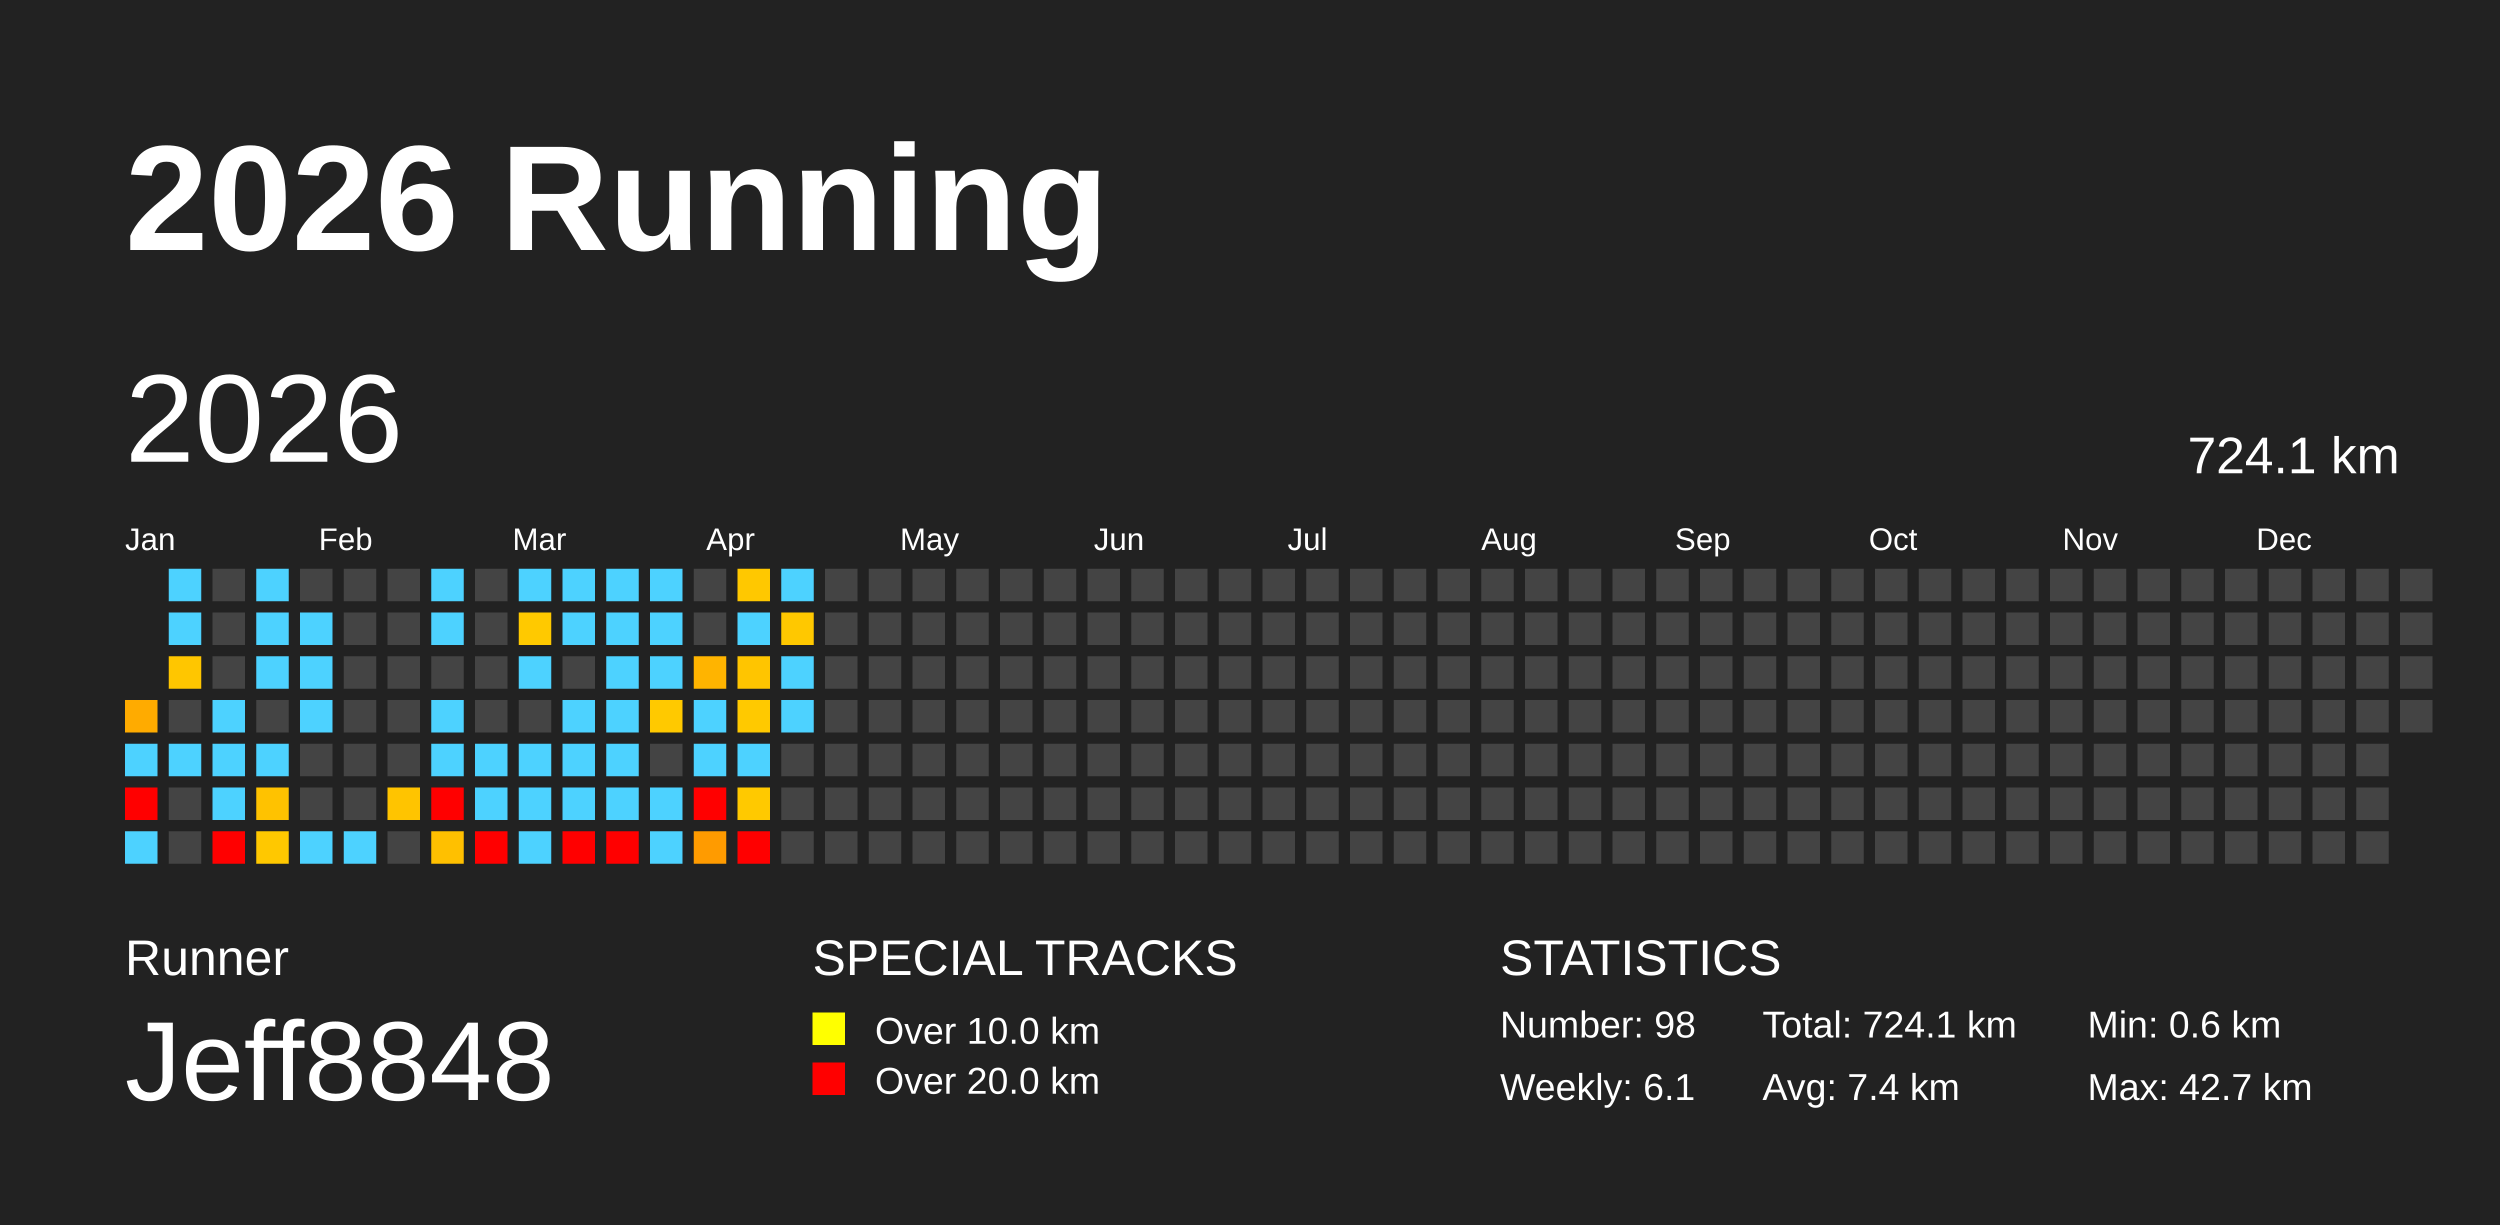
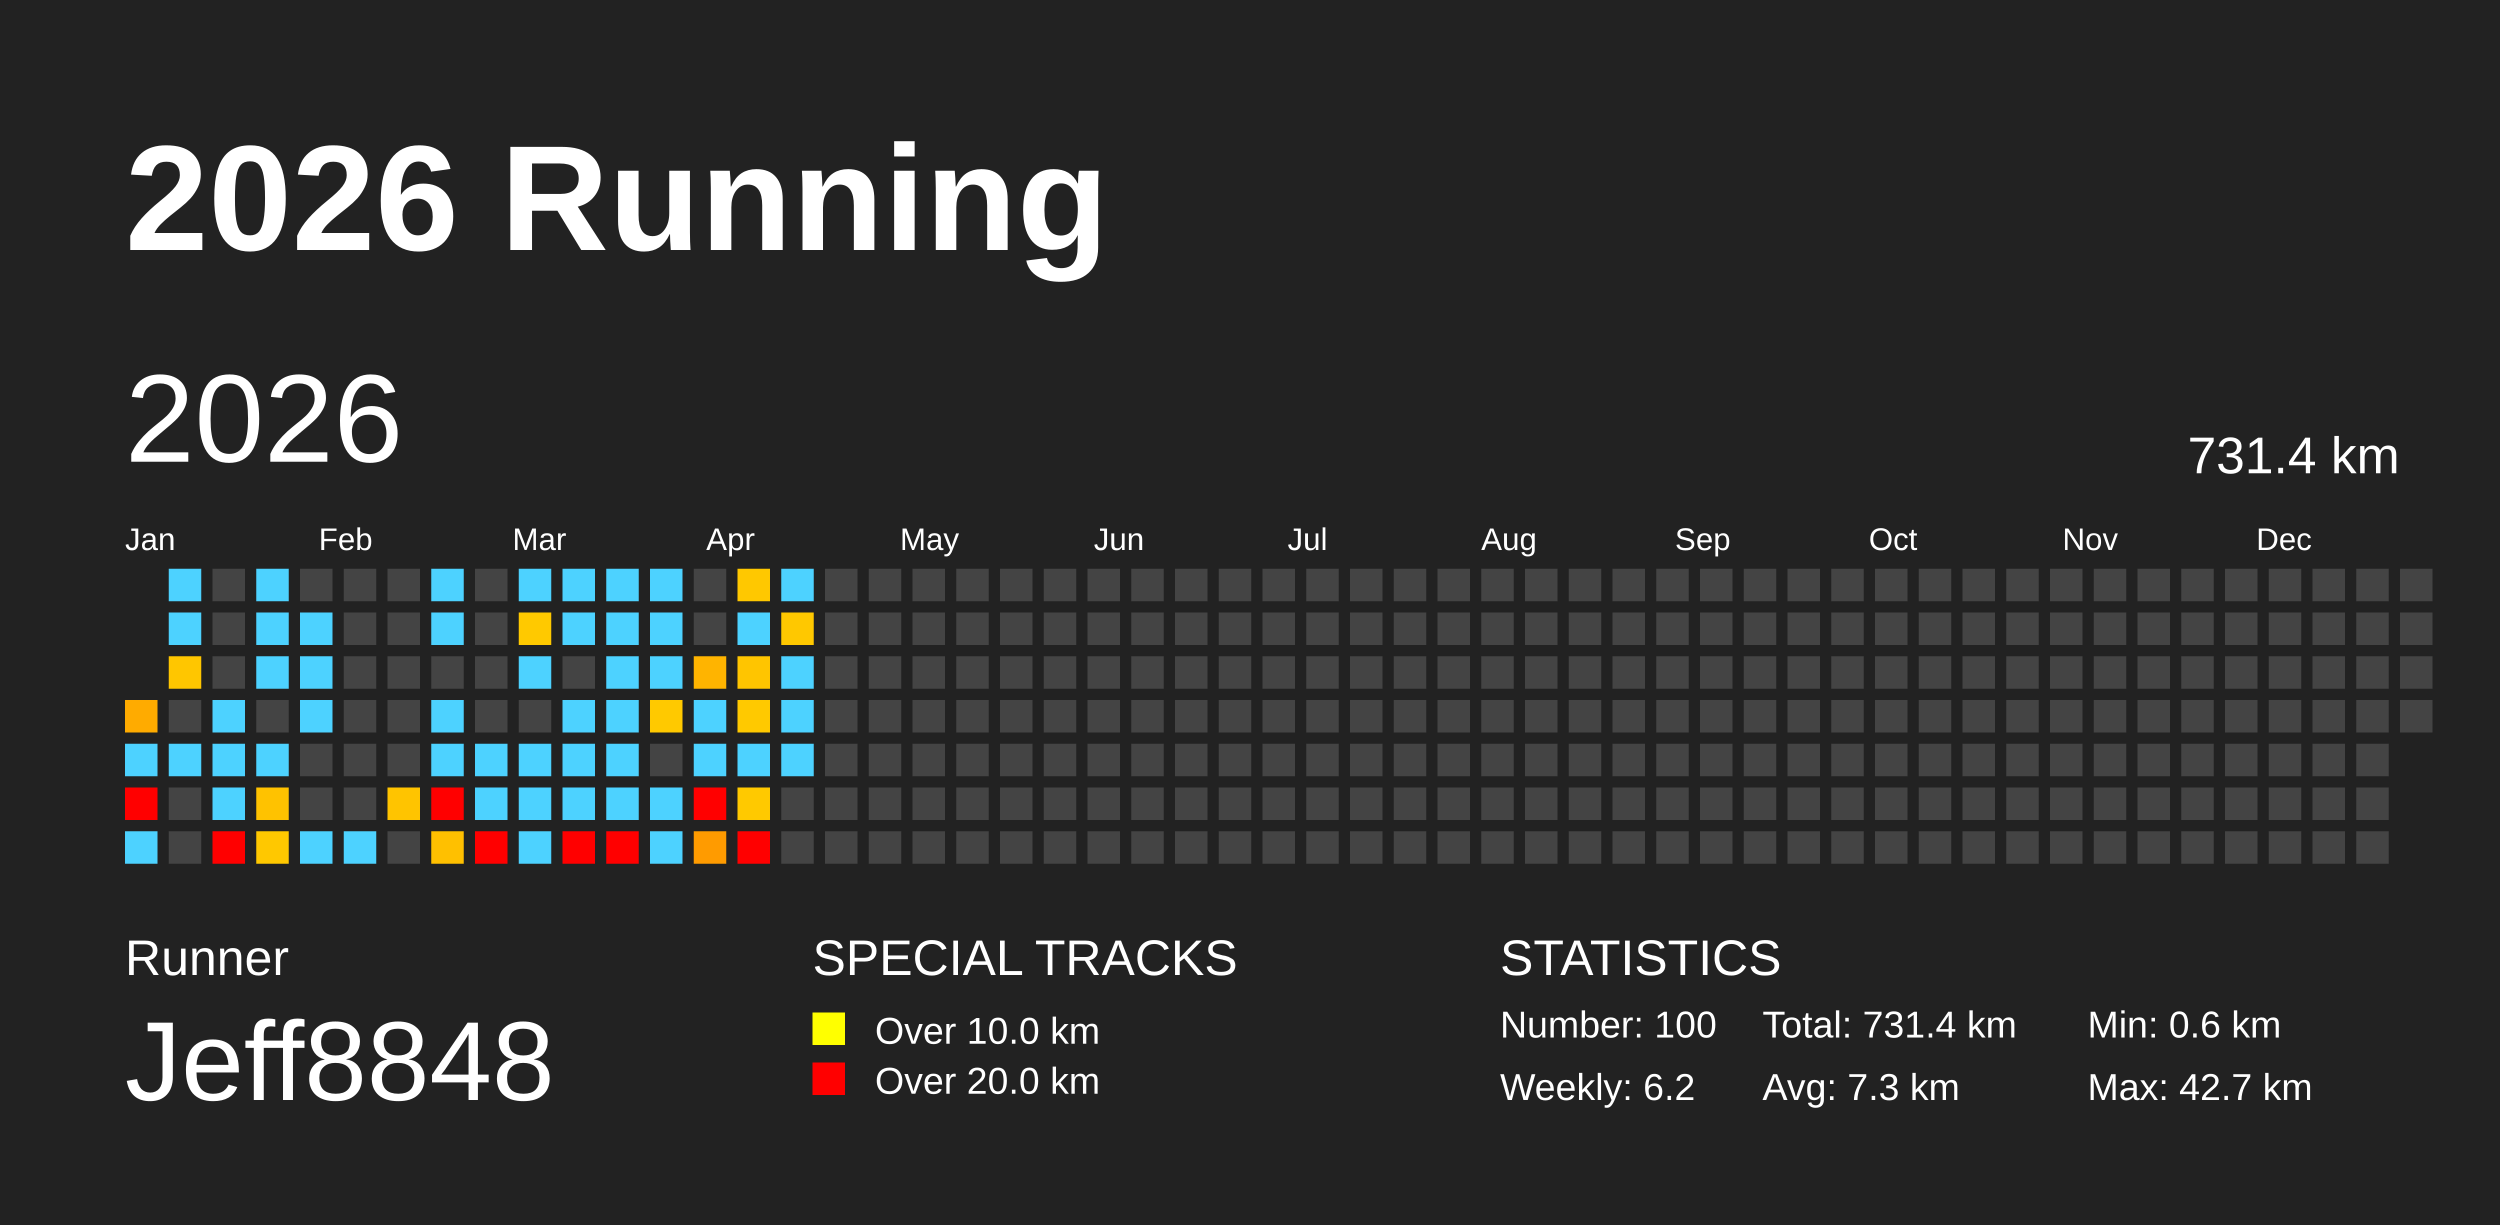
<svg xmlns="http://www.w3.org/2000/svg" baseProfile="full" height="98mm" version="1.1" viewBox="0,0,200,98" width="200mm">
  <defs />
  <rect fill="#222222" height="98" width="200" x="0" y="0" />
  <text fill="#FFFFFF" style="font-size:12px; font-family:Arial; font-weight:bold;" x="10" y="20">2026 Running</text>
  <text fill="#FFFFFF" style="font-size:4px; font-family:Arial" x="10" y="78">Runner</text>
  <text fill="#FFFFFF" style="font-size:9px; font-family:Arial" x="10" y="88">Jeff8848</text>
  <text fill="#FFFFFF" style="font-size:4px; font-family:Arial" x="65" y="78">SPECIAL TRACKS</text>
  <rect fill="yellow" height="2.6" width="2.6" x="65" y="81" />
  <text fill="#FFFFFF" style="font-size:3px; font-family:Arial" x="70" y="83.5">Over 10.0 km</text>
  <rect fill="red" height="2.6" width="2.6" x="65" y="85" />
  <text fill="#FFFFFF" style="font-size:3px; font-family:Arial" x="70" y="87.5">Over 20.0 km</text>
  <text fill="#FFFFFF" style="font-size:4px; font-family:Arial" x="120" y="78">STATISTICS</text>
-   <text fill="#FFFFFF" style="font-size:3px; font-family:Arial" x="120" y="83">Number: 98</text>
-   <text fill="#FFFFFF" style="font-size:3px; font-family:Arial" x="120" y="88">Weekly: 6.1</text>
-   <text fill="#FFFFFF" style="font-size:3px; font-family:Arial" x="141" y="83">Total: 724.1 km</text>
-   <text fill="#FFFFFF" style="font-size:3px; font-family:Arial" x="141" y="88">Avg: 7.4 km</text>
+   <text fill="#FFFFFF" style="font-size:3px; font-family:Arial" x="120" y="83">Number: 100</text>
+   <text fill="#FFFFFF" style="font-size:3px; font-family:Arial" x="120" y="88">Weekly: 6.2</text>
+   <text fill="#FFFFFF" style="font-size:3px; font-family:Arial" x="141" y="83">Total: 731.4 km</text>
+   <text fill="#FFFFFF" style="font-size:3px; font-family:Arial" x="141" y="88">Avg: 7.3 km</text>
  <text fill="#FFFFFF" style="font-size:3px; font-family:Arial" x="167" y="83">Min: 0.6 km</text>
  <text fill="#FFFFFF" style="font-size:3px; font-family:Arial" x="167" y="88">Max: 42.7 km</text>
  <text dominant-baseline="hanging" fill="#FFFFFF" style="font-size:10.0px; font-family:Arial;" x="10" y="30">2026</text>
-   <text dominant-baseline="hanging" fill="#FFFFFF" style="font-size:4.125px; font-family:Arial;" x="175" y="35">724.1 km</text>
+   <text dominant-baseline="hanging" fill="#FFFFFF" style="font-size:4.125px; font-family:Arial;" x="175" y="35">731.4 km</text>
  <text fill="#FFFFFF" style="font-size:2.5px; font-family:Arial" x="10.0" y="44">Jan</text>
  <text fill="#FFFFFF" style="font-size:2.5px; font-family:Arial" x="25.5" y="44">Feb</text>
  <text fill="#FFFFFF" style="font-size:2.5px; font-family:Arial" x="41.0" y="44">Mar</text>
  <text fill="#FFFFFF" style="font-size:2.5px; font-family:Arial" x="56.5" y="44">Apr</text>
  <text fill="#FFFFFF" style="font-size:2.5px; font-family:Arial" x="72.0" y="44">May</text>
  <text fill="#FFFFFF" style="font-size:2.5px; font-family:Arial" x="87.5" y="44">Jun</text>
  <text fill="#FFFFFF" style="font-size:2.5px; font-family:Arial" x="103.0" y="44">Jul</text>
  <text fill="#FFFFFF" style="font-size:2.5px; font-family:Arial" x="118.5" y="44">Aug</text>
  <text fill="#FFFFFF" style="font-size:2.5px; font-family:Arial" x="134.0" y="44">Sep</text>
  <text fill="#FFFFFF" style="font-size:2.5px; font-family:Arial" x="149.5" y="44">Oct</text>
  <text fill="#FFFFFF" style="font-size:2.5px; font-family:Arial" x="165.0" y="44">Nov</text>
  <text fill="#FFFFFF" style="font-size:2.5px; font-family:Arial" x="180.5" y="44">Dec</text>
  <rect fill="#ffab00" height="2.6" width="2.6" x="10.0" y="56.0" />
  <rect fill="#4dd2ff" height="2.6" width="2.6" x="10.0" y="59.5" />
  <rect fill="red" height="2.6" width="2.6" x="10.0" y="63.0" />
  <rect fill="#4dd2ff" height="2.6" width="2.6" x="10.0" y="66.5" />
  <rect fill="#4dd2ff" height="2.6" width="2.6" x="13.5" y="45.5" />
  <rect fill="#4dd2ff" height="2.6" width="2.6" x="13.5" y="49.0" />
  <rect fill="#ffc600" height="2.6" width="2.6" x="13.5" y="52.5" />
  <rect fill="#444444" height="2.6" width="2.6" x="13.5" y="56.0" />
  <rect fill="#4dd2ff" height="2.6" width="2.6" x="13.5" y="59.5" />
  <rect fill="#444444" height="2.6" width="2.6" x="13.5" y="63.0" />
  <rect fill="#444444" height="2.6" width="2.6" x="13.5" y="66.5" />
  <rect fill="#444444" height="2.6" width="2.6" x="17.0" y="45.5" />
  <rect fill="#444444" height="2.6" width="2.6" x="17.0" y="49.0" />
  <rect fill="#444444" height="2.6" width="2.6" x="17.0" y="52.5" />
  <rect fill="#4dd2ff" height="2.6" width="2.6" x="17.0" y="56.0" />
  <rect fill="#4dd2ff" height="2.6" width="2.6" x="17.0" y="59.5" />
  <rect fill="#4dd2ff" height="2.6" width="2.6" x="17.0" y="63.0" />
  <rect fill="red" height="2.6" width="2.6" x="17.0" y="66.5" />
  <rect fill="#4dd2ff" height="2.6" width="2.6" x="20.5" y="45.5" />
  <rect fill="#4dd2ff" height="2.6" width="2.6" x="20.5" y="49.0" />
  <rect fill="#4dd2ff" height="2.6" width="2.6" x="20.5" y="52.5" />
  <rect fill="#444444" height="2.6" width="2.6" x="20.5" y="56.0" />
  <rect fill="#4dd2ff" height="2.6" width="2.6" x="20.5" y="59.5" />
  <rect fill="#ffc200" height="2.6" width="2.6" x="20.5" y="63.0" />
  <rect fill="#ffc800" height="2.6" width="2.6" x="20.5" y="66.5" />
  <rect fill="#444444" height="2.6" width="2.6" x="24.0" y="45.5" />
  <rect fill="#4dd2ff" height="2.6" width="2.6" x="24.0" y="49.0" />
  <rect fill="#4dd2ff" height="2.6" width="2.6" x="24.0" y="52.5" />
  <rect fill="#4dd2ff" height="2.6" width="2.6" x="24.0" y="56.0" />
  <rect fill="#444444" height="2.6" width="2.6" x="24.0" y="59.5" />
  <rect fill="#444444" height="2.6" width="2.6" x="24.0" y="63.0" />
  <rect fill="#4dd2ff" height="2.6" width="2.6" x="24.0" y="66.5" />
  <rect fill="#444444" height="2.6" width="2.6" x="27.5" y="45.5" />
  <rect fill="#444444" height="2.6" width="2.6" x="27.5" y="49.0" />
  <rect fill="#444444" height="2.6" width="2.6" x="27.5" y="52.5" />
  <rect fill="#444444" height="2.6" width="2.6" x="27.5" y="56.0" />
  <rect fill="#444444" height="2.6" width="2.6" x="27.5" y="59.5" />
  <rect fill="#444444" height="2.6" width="2.6" x="27.5" y="63.0" />
  <rect fill="#4dd2ff" height="2.6" width="2.6" x="27.5" y="66.5" />
  <rect fill="#444444" height="2.6" width="2.6" x="31.0" y="45.5" />
  <rect fill="#444444" height="2.6" width="2.6" x="31.0" y="49.0" />
  <rect fill="#444444" height="2.6" width="2.6" x="31.0" y="52.5" />
  <rect fill="#444444" height="2.6" width="2.6" x="31.0" y="56.0" />
  <rect fill="#444444" height="2.6" width="2.6" x="31.0" y="59.5" />
  <rect fill="#ffc400" height="2.6" width="2.6" x="31.0" y="63.0" />
  <rect fill="#444444" height="2.6" width="2.6" x="31.0" y="66.5" />
  <rect fill="#4dd2ff" height="2.6" width="2.6" x="34.5" y="45.5" />
  <rect fill="#4dd2ff" height="2.6" width="2.6" x="34.5" y="49.0" />
  <rect fill="#444444" height="2.6" width="2.6" x="34.5" y="52.5" />
  <rect fill="#4dd2ff" height="2.6" width="2.6" x="34.5" y="56.0" />
  <rect fill="#4dd2ff" height="2.6" width="2.6" x="34.5" y="59.5" />
  <rect fill="red" height="2.6" width="2.6" x="34.5" y="63.0" />
  <rect fill="#ffc000" height="2.6" width="2.6" x="34.5" y="66.5" />
  <rect fill="#444444" height="2.6" width="2.6" x="38.0" y="45.5" />
  <rect fill="#444444" height="2.6" width="2.6" x="38.0" y="49.0" />
  <rect fill="#444444" height="2.6" width="2.6" x="38.0" y="52.5" />
  <rect fill="#444444" height="2.6" width="2.6" x="38.0" y="56.0" />
  <rect fill="#4dd2ff" height="2.6" width="2.6" x="38.0" y="59.5" />
  <rect fill="#4dd2ff" height="2.6" width="2.6" x="38.0" y="63.0" />
  <rect fill="red" height="2.6" width="2.6" x="38.0" y="66.5" />
  <rect fill="#4dd2ff" height="2.6" width="2.6" x="41.5" y="45.5" />
  <rect fill="#ffc900" height="2.6" width="2.6" x="41.5" y="49.0" />
  <rect fill="#4dd2ff" height="2.6" width="2.6" x="41.5" y="52.5" />
  <rect fill="#444444" height="2.6" width="2.6" x="41.5" y="56.0" />
  <rect fill="#4dd2ff" height="2.6" width="2.6" x="41.5" y="59.5" />
  <rect fill="#4dd2ff" height="2.6" width="2.6" x="41.5" y="63.0" />
  <rect fill="#4dd2ff" height="2.6" width="2.6" x="41.5" y="66.5" />
  <rect fill="#4dd2ff" height="2.6" width="2.6" x="45.0" y="45.5" />
  <rect fill="#4dd2ff" height="2.6" width="2.6" x="45.0" y="49.0" />
  <rect fill="#444444" height="2.6" width="2.6" x="45.0" y="52.5" />
  <rect fill="#4dd2ff" height="2.6" width="2.6" x="45.0" y="56.0" />
  <rect fill="#4dd2ff" height="2.6" width="2.6" x="45.0" y="59.5" />
  <rect fill="#4dd2ff" height="2.6" width="2.6" x="45.0" y="63.0" />
  <rect fill="red" height="2.6" width="2.6" x="45.0" y="66.5" />
  <rect fill="#4dd2ff" height="2.6" width="2.6" x="48.5" y="45.5" />
  <rect fill="#4dd2ff" height="2.6" width="2.6" x="48.5" y="49.0" />
  <rect fill="#4dd2ff" height="2.6" width="2.6" x="48.5" y="52.5" />
  <rect fill="#4dd2ff" height="2.6" width="2.6" x="48.5" y="56.0" />
  <rect fill="#4dd2ff" height="2.6" width="2.6" x="48.5" y="59.5" />
  <rect fill="#4dd2ff" height="2.6" width="2.6" x="48.5" y="63.0" />
  <rect fill="red" height="2.6" width="2.6" x="48.5" y="66.5" />
  <rect fill="#4dd2ff" height="2.6" width="2.6" x="52.0" y="45.5" />
  <rect fill="#4dd2ff" height="2.6" width="2.6" x="52.0" y="49.0" />
  <rect fill="#4dd2ff" height="2.6" width="2.6" x="52.0" y="52.5" />
  <rect fill="#ffc900" height="2.6" width="2.6" x="52.0" y="56.0" />
  <rect fill="#444444" height="2.6" width="2.6" x="52.0" y="59.5" />
  <rect fill="#4dd2ff" height="2.6" width="2.6" x="52.0" y="63.0" />
  <rect fill="#4dd2ff" height="2.6" width="2.6" x="52.0" y="66.5" />
  <rect fill="#444444" height="2.6" width="2.6" x="55.5" y="45.5" />
  <rect fill="#444444" height="2.6" width="2.6" x="55.5" y="49.0" />
  <rect fill="#ffb400" height="2.6" width="2.6" x="55.5" y="52.5" />
  <rect fill="#4dd2ff" height="2.6" width="2.6" x="55.5" y="56.0" />
  <rect fill="#4dd2ff" height="2.6" width="2.6" x="55.5" y="59.5" />
  <rect fill="red" height="2.6" width="2.6" x="55.5" y="63.0" />
  <rect fill="#ff9b00" height="2.6" width="2.6" x="55.5" y="66.5" />
  <rect fill="#ffc800" height="2.6" width="2.6" x="59.0" y="45.5" />
  <rect fill="#4dd2ff" height="2.6" width="2.6" x="59.0" y="49.0" />
  <rect fill="#ffc500" height="2.6" width="2.6" x="59.0" y="52.5" />
  <rect fill="#ffc900" height="2.6" width="2.6" x="59.0" y="56.0" />
  <rect fill="#4dd2ff" height="2.6" width="2.6" x="59.0" y="59.5" />
  <rect fill="#ffc900" height="2.6" width="2.6" x="59.0" y="63.0" />
  <rect fill="red" height="2.6" width="2.6" x="59.0" y="66.5" />
  <rect fill="#4dd2ff" height="2.6" width="2.6" x="62.5" y="45.5" />
  <rect fill="#ffc800" height="2.6" width="2.6" x="62.5" y="49.0" />
  <rect fill="#4dd2ff" height="2.6" width="2.6" x="62.5" y="52.5" />
  <rect fill="#4dd2ff" height="2.6" width="2.6" x="62.5" y="56.0" />
-   <rect fill="#444444" height="2.6" width="2.6" x="62.5" y="59.5" />
+   <rect fill="#4dd2ff" height="2.6" width="2.6" x="62.5" y="59.5" />
  <rect fill="#444444" height="2.6" width="2.6" x="62.5" y="63.0" />
  <rect fill="#444444" height="2.6" width="2.6" x="62.5" y="66.5" />
  <rect fill="#444444" height="2.6" width="2.6" x="66.0" y="45.5" />
  <rect fill="#444444" height="2.6" width="2.6" x="66.0" y="49.0" />
  <rect fill="#444444" height="2.6" width="2.6" x="66.0" y="52.5" />
  <rect fill="#444444" height="2.6" width="2.6" x="66.0" y="56.0" />
  <rect fill="#444444" height="2.6" width="2.6" x="66.0" y="59.5" />
  <rect fill="#444444" height="2.6" width="2.6" x="66.0" y="63.0" />
  <rect fill="#444444" height="2.6" width="2.6" x="66.0" y="66.5" />
  <rect fill="#444444" height="2.6" width="2.6" x="69.5" y="45.5" />
  <rect fill="#444444" height="2.6" width="2.6" x="69.5" y="49.0" />
  <rect fill="#444444" height="2.6" width="2.6" x="69.5" y="52.5" />
  <rect fill="#444444" height="2.6" width="2.6" x="69.5" y="56.0" />
  <rect fill="#444444" height="2.6" width="2.6" x="69.5" y="59.5" />
  <rect fill="#444444" height="2.6" width="2.6" x="69.5" y="63.0" />
  <rect fill="#444444" height="2.6" width="2.6" x="69.5" y="66.5" />
  <rect fill="#444444" height="2.6" width="2.6" x="73.0" y="45.5" />
  <rect fill="#444444" height="2.6" width="2.6" x="73.0" y="49.0" />
  <rect fill="#444444" height="2.6" width="2.6" x="73.0" y="52.5" />
  <rect fill="#444444" height="2.6" width="2.6" x="73.0" y="56.0" />
  <rect fill="#444444" height="2.6" width="2.6" x="73.0" y="59.5" />
  <rect fill="#444444" height="2.6" width="2.6" x="73.0" y="63.0" />
  <rect fill="#444444" height="2.6" width="2.6" x="73.0" y="66.5" />
  <rect fill="#444444" height="2.6" width="2.6" x="76.5" y="45.5" />
  <rect fill="#444444" height="2.6" width="2.6" x="76.5" y="49.0" />
  <rect fill="#444444" height="2.6" width="2.6" x="76.5" y="52.5" />
  <rect fill="#444444" height="2.6" width="2.6" x="76.5" y="56.0" />
  <rect fill="#444444" height="2.6" width="2.6" x="76.5" y="59.5" />
  <rect fill="#444444" height="2.6" width="2.6" x="76.5" y="63.0" />
  <rect fill="#444444" height="2.6" width="2.6" x="76.5" y="66.5" />
  <rect fill="#444444" height="2.6" width="2.6" x="80.0" y="45.5" />
  <rect fill="#444444" height="2.6" width="2.6" x="80.0" y="49.0" />
  <rect fill="#444444" height="2.6" width="2.6" x="80.0" y="52.5" />
  <rect fill="#444444" height="2.6" width="2.6" x="80.0" y="56.0" />
  <rect fill="#444444" height="2.6" width="2.6" x="80.0" y="59.5" />
  <rect fill="#444444" height="2.6" width="2.6" x="80.0" y="63.0" />
  <rect fill="#444444" height="2.6" width="2.6" x="80.0" y="66.5" />
  <rect fill="#444444" height="2.6" width="2.6" x="83.5" y="45.5" />
  <rect fill="#444444" height="2.6" width="2.6" x="83.5" y="49.0" />
  <rect fill="#444444" height="2.6" width="2.6" x="83.5" y="52.5" />
  <rect fill="#444444" height="2.6" width="2.6" x="83.5" y="56.0" />
  <rect fill="#444444" height="2.6" width="2.6" x="83.5" y="59.5" />
  <rect fill="#444444" height="2.6" width="2.6" x="83.5" y="63.0" />
  <rect fill="#444444" height="2.6" width="2.6" x="83.5" y="66.5" />
  <rect fill="#444444" height="2.6" width="2.6" x="87.0" y="45.5" />
  <rect fill="#444444" height="2.6" width="2.6" x="87.0" y="49.0" />
  <rect fill="#444444" height="2.6" width="2.6" x="87.0" y="52.5" />
  <rect fill="#444444" height="2.6" width="2.6" x="87.0" y="56.0" />
  <rect fill="#444444" height="2.6" width="2.6" x="87.0" y="59.5" />
  <rect fill="#444444" height="2.6" width="2.6" x="87.0" y="63.0" />
  <rect fill="#444444" height="2.6" width="2.6" x="87.0" y="66.5" />
  <rect fill="#444444" height="2.6" width="2.6" x="90.5" y="45.5" />
  <rect fill="#444444" height="2.6" width="2.6" x="90.5" y="49.0" />
  <rect fill="#444444" height="2.6" width="2.6" x="90.5" y="52.5" />
  <rect fill="#444444" height="2.6" width="2.6" x="90.5" y="56.0" />
  <rect fill="#444444" height="2.6" width="2.6" x="90.5" y="59.5" />
  <rect fill="#444444" height="2.6" width="2.6" x="90.5" y="63.0" />
  <rect fill="#444444" height="2.6" width="2.6" x="90.5" y="66.5" />
  <rect fill="#444444" height="2.6" width="2.6" x="94.0" y="45.5" />
  <rect fill="#444444" height="2.6" width="2.6" x="94.0" y="49.0" />
  <rect fill="#444444" height="2.6" width="2.6" x="94.0" y="52.5" />
  <rect fill="#444444" height="2.6" width="2.6" x="94.0" y="56.0" />
  <rect fill="#444444" height="2.6" width="2.6" x="94.0" y="59.5" />
  <rect fill="#444444" height="2.6" width="2.6" x="94.0" y="63.0" />
  <rect fill="#444444" height="2.6" width="2.6" x="94.0" y="66.5" />
  <rect fill="#444444" height="2.6" width="2.6" x="97.5" y="45.5" />
  <rect fill="#444444" height="2.6" width="2.6" x="97.5" y="49.0" />
  <rect fill="#444444" height="2.6" width="2.6" x="97.5" y="52.5" />
  <rect fill="#444444" height="2.6" width="2.6" x="97.5" y="56.0" />
  <rect fill="#444444" height="2.6" width="2.6" x="97.5" y="59.5" />
  <rect fill="#444444" height="2.6" width="2.6" x="97.5" y="63.0" />
  <rect fill="#444444" height="2.6" width="2.6" x="97.5" y="66.5" />
  <rect fill="#444444" height="2.6" width="2.6" x="101.0" y="45.5" />
  <rect fill="#444444" height="2.6" width="2.6" x="101.0" y="49.0" />
  <rect fill="#444444" height="2.6" width="2.6" x="101.0" y="52.5" />
  <rect fill="#444444" height="2.6" width="2.6" x="101.0" y="56.0" />
  <rect fill="#444444" height="2.6" width="2.6" x="101.0" y="59.5" />
  <rect fill="#444444" height="2.6" width="2.6" x="101.0" y="63.0" />
  <rect fill="#444444" height="2.6" width="2.6" x="101.0" y="66.5" />
  <rect fill="#444444" height="2.6" width="2.6" x="104.5" y="45.5" />
  <rect fill="#444444" height="2.6" width="2.6" x="104.5" y="49.0" />
  <rect fill="#444444" height="2.6" width="2.6" x="104.5" y="52.5" />
  <rect fill="#444444" height="2.6" width="2.6" x="104.5" y="56.0" />
  <rect fill="#444444" height="2.6" width="2.6" x="104.5" y="59.5" />
  <rect fill="#444444" height="2.6" width="2.6" x="104.5" y="63.0" />
  <rect fill="#444444" height="2.6" width="2.6" x="104.5" y="66.5" />
  <rect fill="#444444" height="2.6" width="2.6" x="108.0" y="45.5" />
  <rect fill="#444444" height="2.6" width="2.6" x="108.0" y="49.0" />
  <rect fill="#444444" height="2.6" width="2.6" x="108.0" y="52.5" />
  <rect fill="#444444" height="2.6" width="2.6" x="108.0" y="56.0" />
  <rect fill="#444444" height="2.6" width="2.6" x="108.0" y="59.5" />
  <rect fill="#444444" height="2.6" width="2.6" x="108.0" y="63.0" />
  <rect fill="#444444" height="2.6" width="2.6" x="108.0" y="66.5" />
  <rect fill="#444444" height="2.6" width="2.6" x="111.5" y="45.5" />
  <rect fill="#444444" height="2.6" width="2.6" x="111.5" y="49.0" />
  <rect fill="#444444" height="2.6" width="2.6" x="111.5" y="52.5" />
  <rect fill="#444444" height="2.6" width="2.6" x="111.5" y="56.0" />
  <rect fill="#444444" height="2.6" width="2.6" x="111.5" y="59.5" />
  <rect fill="#444444" height="2.6" width="2.6" x="111.5" y="63.0" />
  <rect fill="#444444" height="2.6" width="2.6" x="111.5" y="66.5" />
  <rect fill="#444444" height="2.6" width="2.6" x="115.0" y="45.5" />
  <rect fill="#444444" height="2.6" width="2.6" x="115.0" y="49.0" />
  <rect fill="#444444" height="2.6" width="2.6" x="115.0" y="52.5" />
  <rect fill="#444444" height="2.6" width="2.6" x="115.0" y="56.0" />
  <rect fill="#444444" height="2.6" width="2.6" x="115.0" y="59.5" />
  <rect fill="#444444" height="2.6" width="2.6" x="115.0" y="63.0" />
  <rect fill="#444444" height="2.6" width="2.6" x="115.0" y="66.5" />
  <rect fill="#444444" height="2.6" width="2.6" x="118.5" y="45.5" />
  <rect fill="#444444" height="2.6" width="2.6" x="118.5" y="49.0" />
  <rect fill="#444444" height="2.6" width="2.6" x="118.5" y="52.5" />
  <rect fill="#444444" height="2.6" width="2.6" x="118.5" y="56.0" />
  <rect fill="#444444" height="2.6" width="2.6" x="118.5" y="59.5" />
  <rect fill="#444444" height="2.6" width="2.6" x="118.5" y="63.0" />
  <rect fill="#444444" height="2.6" width="2.6" x="118.5" y="66.5" />
  <rect fill="#444444" height="2.6" width="2.6" x="122.0" y="45.5" />
  <rect fill="#444444" height="2.6" width="2.6" x="122.0" y="49.0" />
  <rect fill="#444444" height="2.6" width="2.6" x="122.0" y="52.5" />
  <rect fill="#444444" height="2.6" width="2.6" x="122.0" y="56.0" />
  <rect fill="#444444" height="2.6" width="2.6" x="122.0" y="59.5" />
  <rect fill="#444444" height="2.6" width="2.6" x="122.0" y="63.0" />
  <rect fill="#444444" height="2.6" width="2.6" x="122.0" y="66.5" />
  <rect fill="#444444" height="2.6" width="2.6" x="125.5" y="45.5" />
  <rect fill="#444444" height="2.6" width="2.6" x="125.5" y="49.0" />
  <rect fill="#444444" height="2.6" width="2.6" x="125.5" y="52.5" />
  <rect fill="#444444" height="2.6" width="2.6" x="125.5" y="56.0" />
  <rect fill="#444444" height="2.6" width="2.6" x="125.5" y="59.5" />
  <rect fill="#444444" height="2.6" width="2.6" x="125.5" y="63.0" />
  <rect fill="#444444" height="2.6" width="2.6" x="125.5" y="66.5" />
  <rect fill="#444444" height="2.6" width="2.6" x="129.0" y="45.5" />
  <rect fill="#444444" height="2.6" width="2.6" x="129.0" y="49.0" />
  <rect fill="#444444" height="2.6" width="2.6" x="129.0" y="52.5" />
  <rect fill="#444444" height="2.6" width="2.6" x="129.0" y="56.0" />
  <rect fill="#444444" height="2.6" width="2.6" x="129.0" y="59.5" />
  <rect fill="#444444" height="2.6" width="2.6" x="129.0" y="63.0" />
  <rect fill="#444444" height="2.6" width="2.6" x="129.0" y="66.5" />
  <rect fill="#444444" height="2.6" width="2.6" x="132.5" y="45.5" />
  <rect fill="#444444" height="2.6" width="2.6" x="132.5" y="49.0" />
  <rect fill="#444444" height="2.6" width="2.6" x="132.5" y="52.5" />
  <rect fill="#444444" height="2.6" width="2.6" x="132.5" y="56.0" />
  <rect fill="#444444" height="2.6" width="2.6" x="132.5" y="59.5" />
  <rect fill="#444444" height="2.6" width="2.6" x="132.5" y="63.0" />
  <rect fill="#444444" height="2.6" width="2.6" x="132.5" y="66.5" />
  <rect fill="#444444" height="2.6" width="2.6" x="136.0" y="45.5" />
  <rect fill="#444444" height="2.6" width="2.6" x="136.0" y="49.0" />
  <rect fill="#444444" height="2.6" width="2.6" x="136.0" y="52.5" />
  <rect fill="#444444" height="2.6" width="2.6" x="136.0" y="56.0" />
  <rect fill="#444444" height="2.6" width="2.6" x="136.0" y="59.5" />
  <rect fill="#444444" height="2.6" width="2.6" x="136.0" y="63.0" />
  <rect fill="#444444" height="2.6" width="2.6" x="136.0" y="66.5" />
  <rect fill="#444444" height="2.6" width="2.6" x="139.5" y="45.5" />
  <rect fill="#444444" height="2.6" width="2.6" x="139.5" y="49.0" />
  <rect fill="#444444" height="2.6" width="2.6" x="139.5" y="52.5" />
  <rect fill="#444444" height="2.6" width="2.6" x="139.5" y="56.0" />
  <rect fill="#444444" height="2.6" width="2.6" x="139.5" y="59.5" />
  <rect fill="#444444" height="2.6" width="2.6" x="139.5" y="63.0" />
  <rect fill="#444444" height="2.6" width="2.6" x="139.5" y="66.5" />
  <rect fill="#444444" height="2.6" width="2.6" x="143.0" y="45.5" />
  <rect fill="#444444" height="2.6" width="2.6" x="143.0" y="49.0" />
  <rect fill="#444444" height="2.6" width="2.6" x="143.0" y="52.5" />
  <rect fill="#444444" height="2.6" width="2.6" x="143.0" y="56.0" />
  <rect fill="#444444" height="2.6" width="2.6" x="143.0" y="59.5" />
  <rect fill="#444444" height="2.6" width="2.6" x="143.0" y="63.0" />
  <rect fill="#444444" height="2.6" width="2.6" x="143.0" y="66.5" />
  <rect fill="#444444" height="2.6" width="2.6" x="146.5" y="45.5" />
  <rect fill="#444444" height="2.6" width="2.6" x="146.5" y="49.0" />
  <rect fill="#444444" height="2.6" width="2.6" x="146.5" y="52.5" />
  <rect fill="#444444" height="2.6" width="2.6" x="146.5" y="56.0" />
  <rect fill="#444444" height="2.6" width="2.6" x="146.5" y="59.5" />
  <rect fill="#444444" height="2.6" width="2.6" x="146.5" y="63.0" />
  <rect fill="#444444" height="2.6" width="2.6" x="146.5" y="66.5" />
  <rect fill="#444444" height="2.6" width="2.6" x="150.0" y="45.5" />
  <rect fill="#444444" height="2.6" width="2.6" x="150.0" y="49.0" />
  <rect fill="#444444" height="2.6" width="2.6" x="150.0" y="52.5" />
  <rect fill="#444444" height="2.6" width="2.6" x="150.0" y="56.0" />
  <rect fill="#444444" height="2.6" width="2.6" x="150.0" y="59.5" />
  <rect fill="#444444" height="2.6" width="2.6" x="150.0" y="63.0" />
  <rect fill="#444444" height="2.6" width="2.6" x="150.0" y="66.5" />
  <rect fill="#444444" height="2.6" width="2.6" x="153.5" y="45.5" />
  <rect fill="#444444" height="2.6" width="2.6" x="153.5" y="49.0" />
  <rect fill="#444444" height="2.6" width="2.6" x="153.5" y="52.5" />
  <rect fill="#444444" height="2.6" width="2.6" x="153.5" y="56.0" />
  <rect fill="#444444" height="2.6" width="2.6" x="153.5" y="59.5" />
  <rect fill="#444444" height="2.6" width="2.6" x="153.5" y="63.0" />
  <rect fill="#444444" height="2.6" width="2.6" x="153.5" y="66.5" />
  <rect fill="#444444" height="2.6" width="2.6" x="157.0" y="45.5" />
  <rect fill="#444444" height="2.6" width="2.6" x="157.0" y="49.0" />
  <rect fill="#444444" height="2.6" width="2.6" x="157.0" y="52.5" />
  <rect fill="#444444" height="2.6" width="2.6" x="157.0" y="56.0" />
  <rect fill="#444444" height="2.6" width="2.6" x="157.0" y="59.5" />
  <rect fill="#444444" height="2.6" width="2.6" x="157.0" y="63.0" />
  <rect fill="#444444" height="2.6" width="2.6" x="157.0" y="66.5" />
  <rect fill="#444444" height="2.6" width="2.6" x="160.5" y="45.5" />
  <rect fill="#444444" height="2.6" width="2.6" x="160.5" y="49.0" />
  <rect fill="#444444" height="2.6" width="2.6" x="160.5" y="52.5" />
  <rect fill="#444444" height="2.6" width="2.6" x="160.5" y="56.0" />
  <rect fill="#444444" height="2.6" width="2.6" x="160.5" y="59.5" />
  <rect fill="#444444" height="2.6" width="2.6" x="160.5" y="63.0" />
  <rect fill="#444444" height="2.6" width="2.6" x="160.5" y="66.5" />
  <rect fill="#444444" height="2.6" width="2.6" x="164.0" y="45.5" />
  <rect fill="#444444" height="2.6" width="2.6" x="164.0" y="49.0" />
  <rect fill="#444444" height="2.6" width="2.6" x="164.0" y="52.5" />
  <rect fill="#444444" height="2.6" width="2.6" x="164.0" y="56.0" />
  <rect fill="#444444" height="2.6" width="2.6" x="164.0" y="59.5" />
  <rect fill="#444444" height="2.6" width="2.6" x="164.0" y="63.0" />
  <rect fill="#444444" height="2.6" width="2.6" x="164.0" y="66.5" />
  <rect fill="#444444" height="2.6" width="2.6" x="167.5" y="45.5" />
  <rect fill="#444444" height="2.6" width="2.6" x="167.5" y="49.0" />
  <rect fill="#444444" height="2.6" width="2.6" x="167.5" y="52.5" />
  <rect fill="#444444" height="2.6" width="2.6" x="167.5" y="56.0" />
  <rect fill="#444444" height="2.6" width="2.6" x="167.5" y="59.5" />
  <rect fill="#444444" height="2.6" width="2.6" x="167.5" y="63.0" />
  <rect fill="#444444" height="2.6" width="2.6" x="167.5" y="66.5" />
  <rect fill="#444444" height="2.6" width="2.6" x="171.0" y="45.5" />
  <rect fill="#444444" height="2.6" width="2.6" x="171.0" y="49.0" />
  <rect fill="#444444" height="2.6" width="2.6" x="171.0" y="52.5" />
  <rect fill="#444444" height="2.6" width="2.6" x="171.0" y="56.0" />
  <rect fill="#444444" height="2.6" width="2.6" x="171.0" y="59.5" />
  <rect fill="#444444" height="2.6" width="2.6" x="171.0" y="63.0" />
  <rect fill="#444444" height="2.6" width="2.6" x="171.0" y="66.5" />
  <rect fill="#444444" height="2.6" width="2.6" x="174.5" y="45.5" />
  <rect fill="#444444" height="2.6" width="2.6" x="174.5" y="49.0" />
  <rect fill="#444444" height="2.6" width="2.6" x="174.5" y="52.5" />
  <rect fill="#444444" height="2.6" width="2.6" x="174.5" y="56.0" />
  <rect fill="#444444" height="2.6" width="2.6" x="174.5" y="59.5" />
  <rect fill="#444444" height="2.6" width="2.6" x="174.5" y="63.0" />
  <rect fill="#444444" height="2.6" width="2.6" x="174.5" y="66.5" />
  <rect fill="#444444" height="2.6" width="2.6" x="178.0" y="45.5" />
  <rect fill="#444444" height="2.6" width="2.6" x="178.0" y="49.0" />
  <rect fill="#444444" height="2.6" width="2.6" x="178.0" y="52.5" />
  <rect fill="#444444" height="2.6" width="2.6" x="178.0" y="56.0" />
  <rect fill="#444444" height="2.6" width="2.6" x="178.0" y="59.5" />
  <rect fill="#444444" height="2.6" width="2.6" x="178.0" y="63.0" />
  <rect fill="#444444" height="2.6" width="2.6" x="178.0" y="66.5" />
  <rect fill="#444444" height="2.6" width="2.6" x="181.5" y="45.5" />
  <rect fill="#444444" height="2.6" width="2.6" x="181.5" y="49.0" />
  <rect fill="#444444" height="2.6" width="2.6" x="181.5" y="52.5" />
  <rect fill="#444444" height="2.6" width="2.6" x="181.5" y="56.0" />
  <rect fill="#444444" height="2.6" width="2.6" x="181.5" y="59.5" />
  <rect fill="#444444" height="2.6" width="2.6" x="181.5" y="63.0" />
  <rect fill="#444444" height="2.6" width="2.6" x="181.5" y="66.5" />
  <rect fill="#444444" height="2.6" width="2.6" x="185.0" y="45.5" />
  <rect fill="#444444" height="2.6" width="2.6" x="185.0" y="49.0" />
  <rect fill="#444444" height="2.6" width="2.6" x="185.0" y="52.5" />
  <rect fill="#444444" height="2.6" width="2.6" x="185.0" y="56.0" />
  <rect fill="#444444" height="2.6" width="2.6" x="185.0" y="59.5" />
  <rect fill="#444444" height="2.6" width="2.6" x="185.0" y="63.0" />
  <rect fill="#444444" height="2.6" width="2.6" x="185.0" y="66.5" />
  <rect fill="#444444" height="2.6" width="2.6" x="188.5" y="45.5" />
  <rect fill="#444444" height="2.6" width="2.6" x="188.5" y="49.0" />
  <rect fill="#444444" height="2.6" width="2.6" x="188.5" y="52.5" />
  <rect fill="#444444" height="2.6" width="2.6" x="188.5" y="56.0" />
  <rect fill="#444444" height="2.6" width="2.6" x="188.5" y="59.5" />
  <rect fill="#444444" height="2.6" width="2.6" x="188.5" y="63.0" />
  <rect fill="#444444" height="2.6" width="2.6" x="188.5" y="66.5" />
  <rect fill="#444444" height="2.6" width="2.6" x="192.0" y="45.5" />
  <rect fill="#444444" height="2.6" width="2.6" x="192.0" y="49.0" />
  <rect fill="#444444" height="2.6" width="2.6" x="192.0" y="52.5" />
  <rect fill="#444444" height="2.6" width="2.6" x="192.0" y="56.0" />
</svg>
